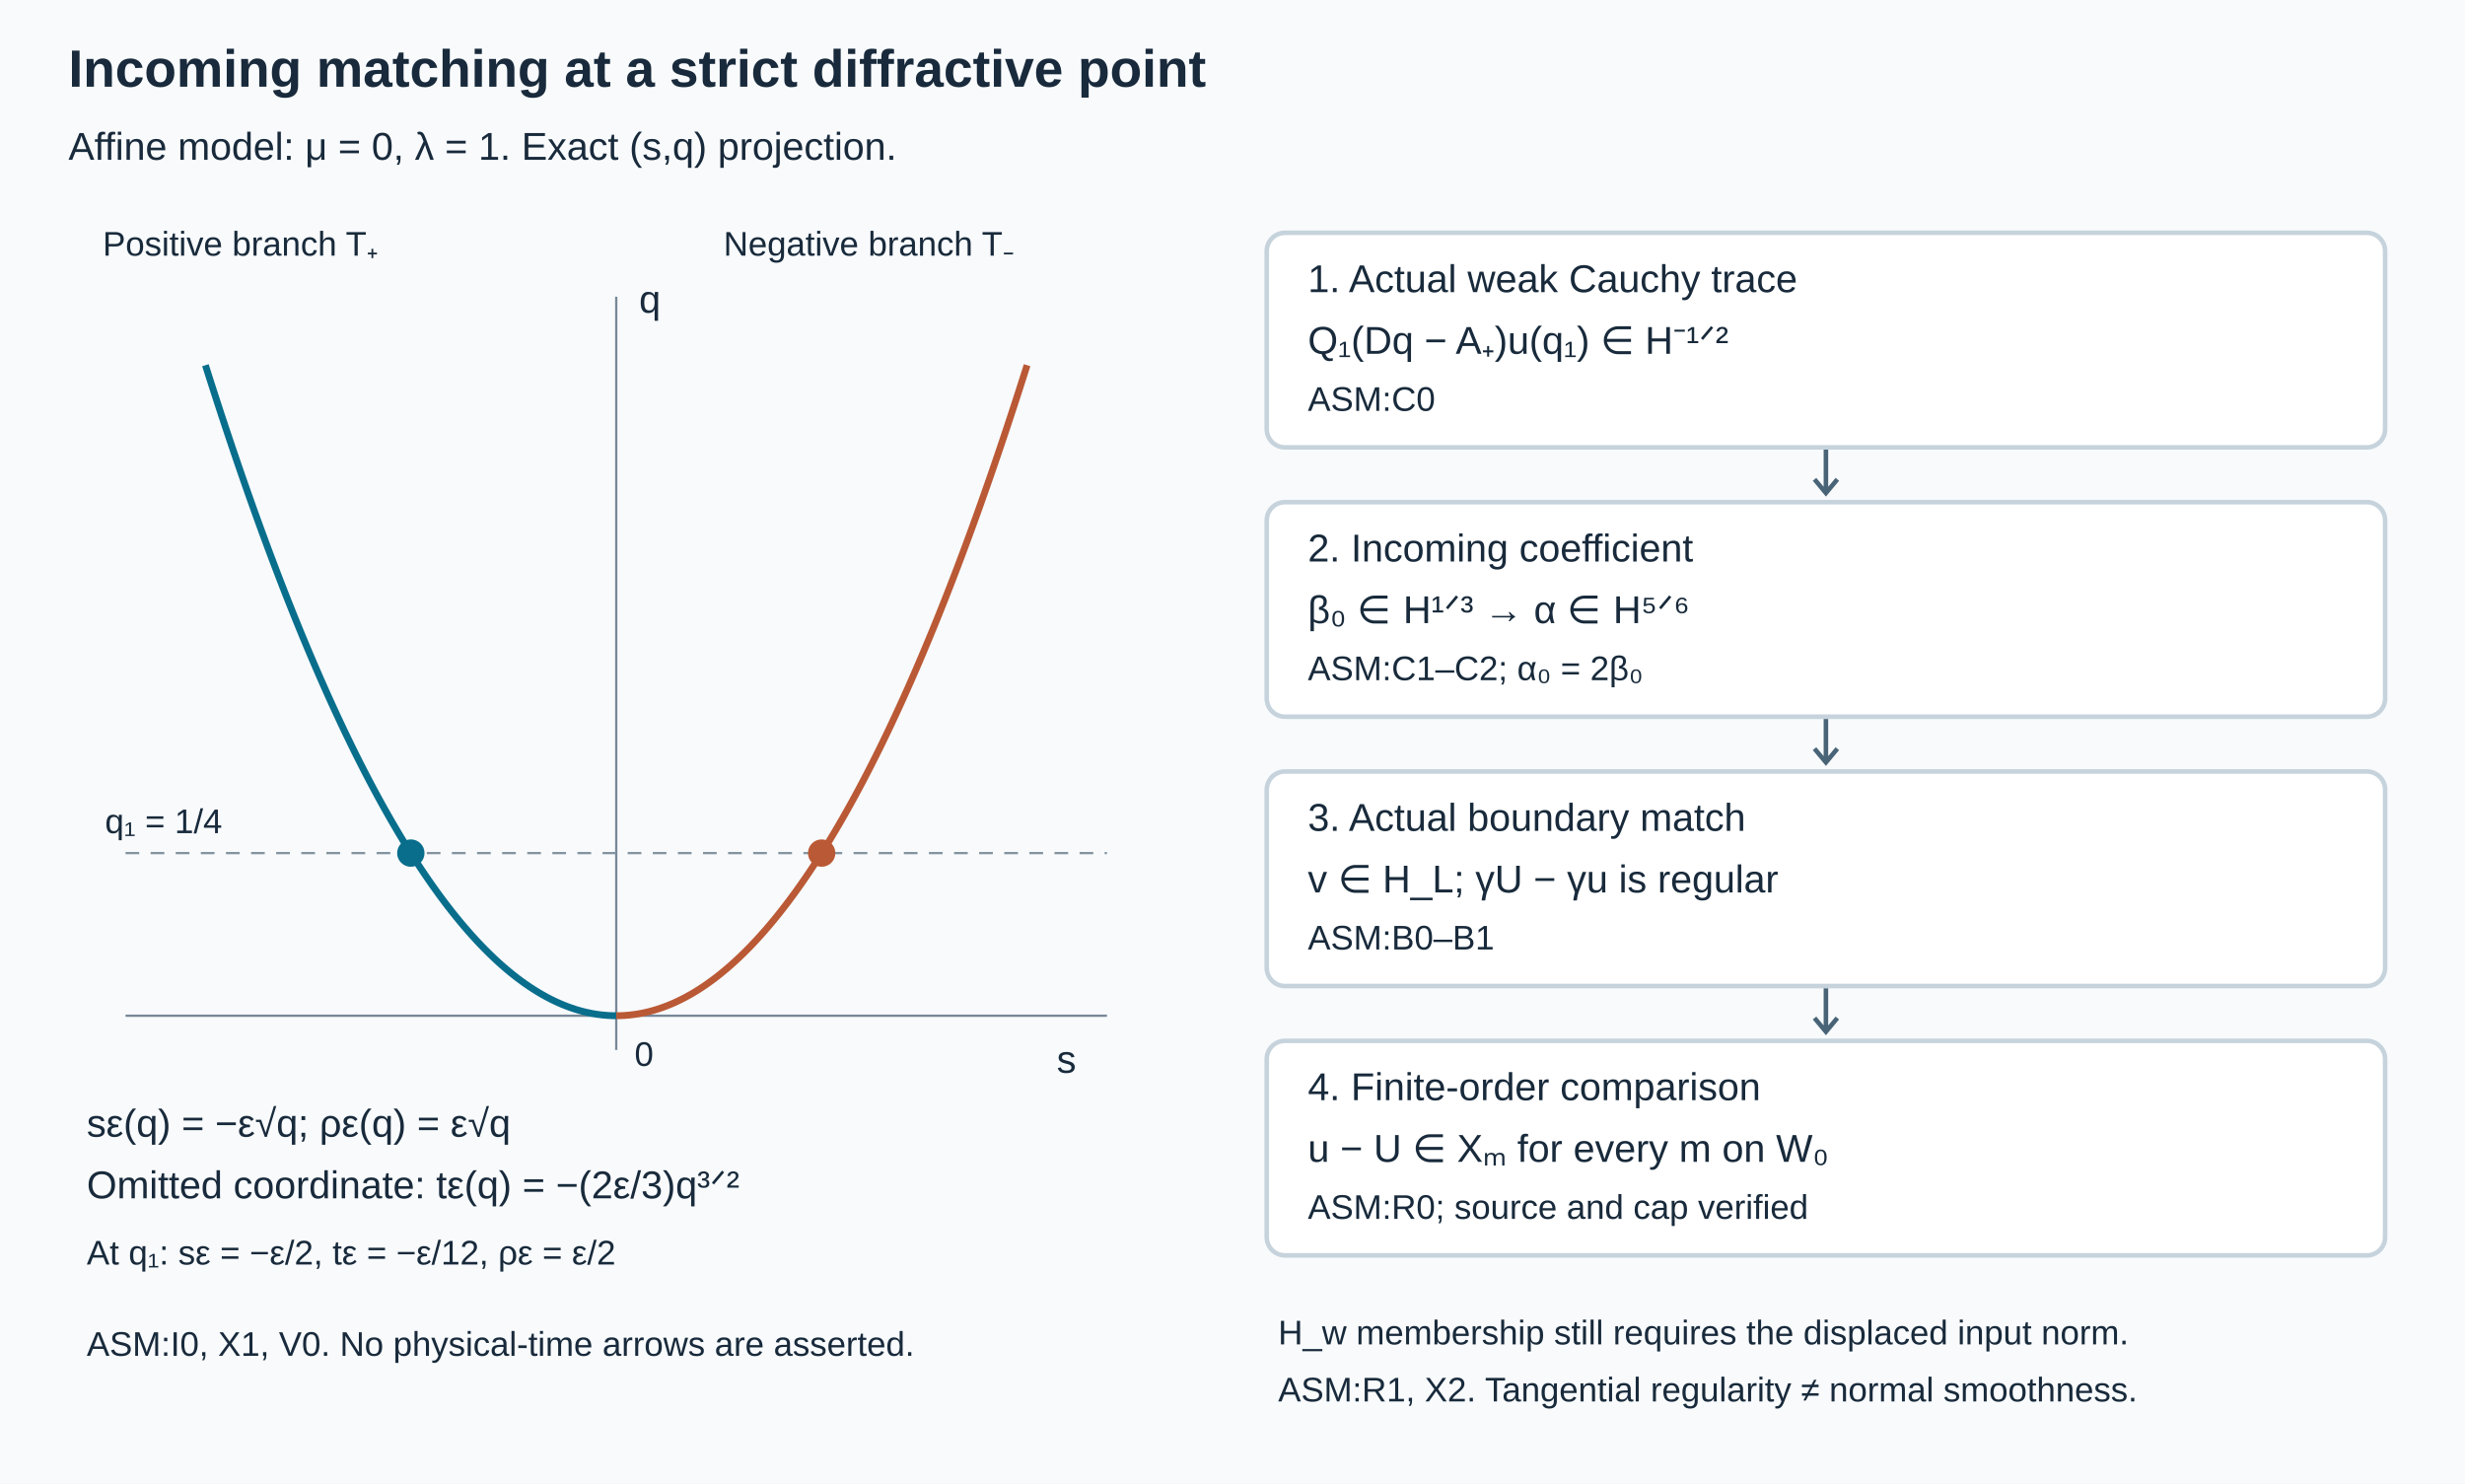
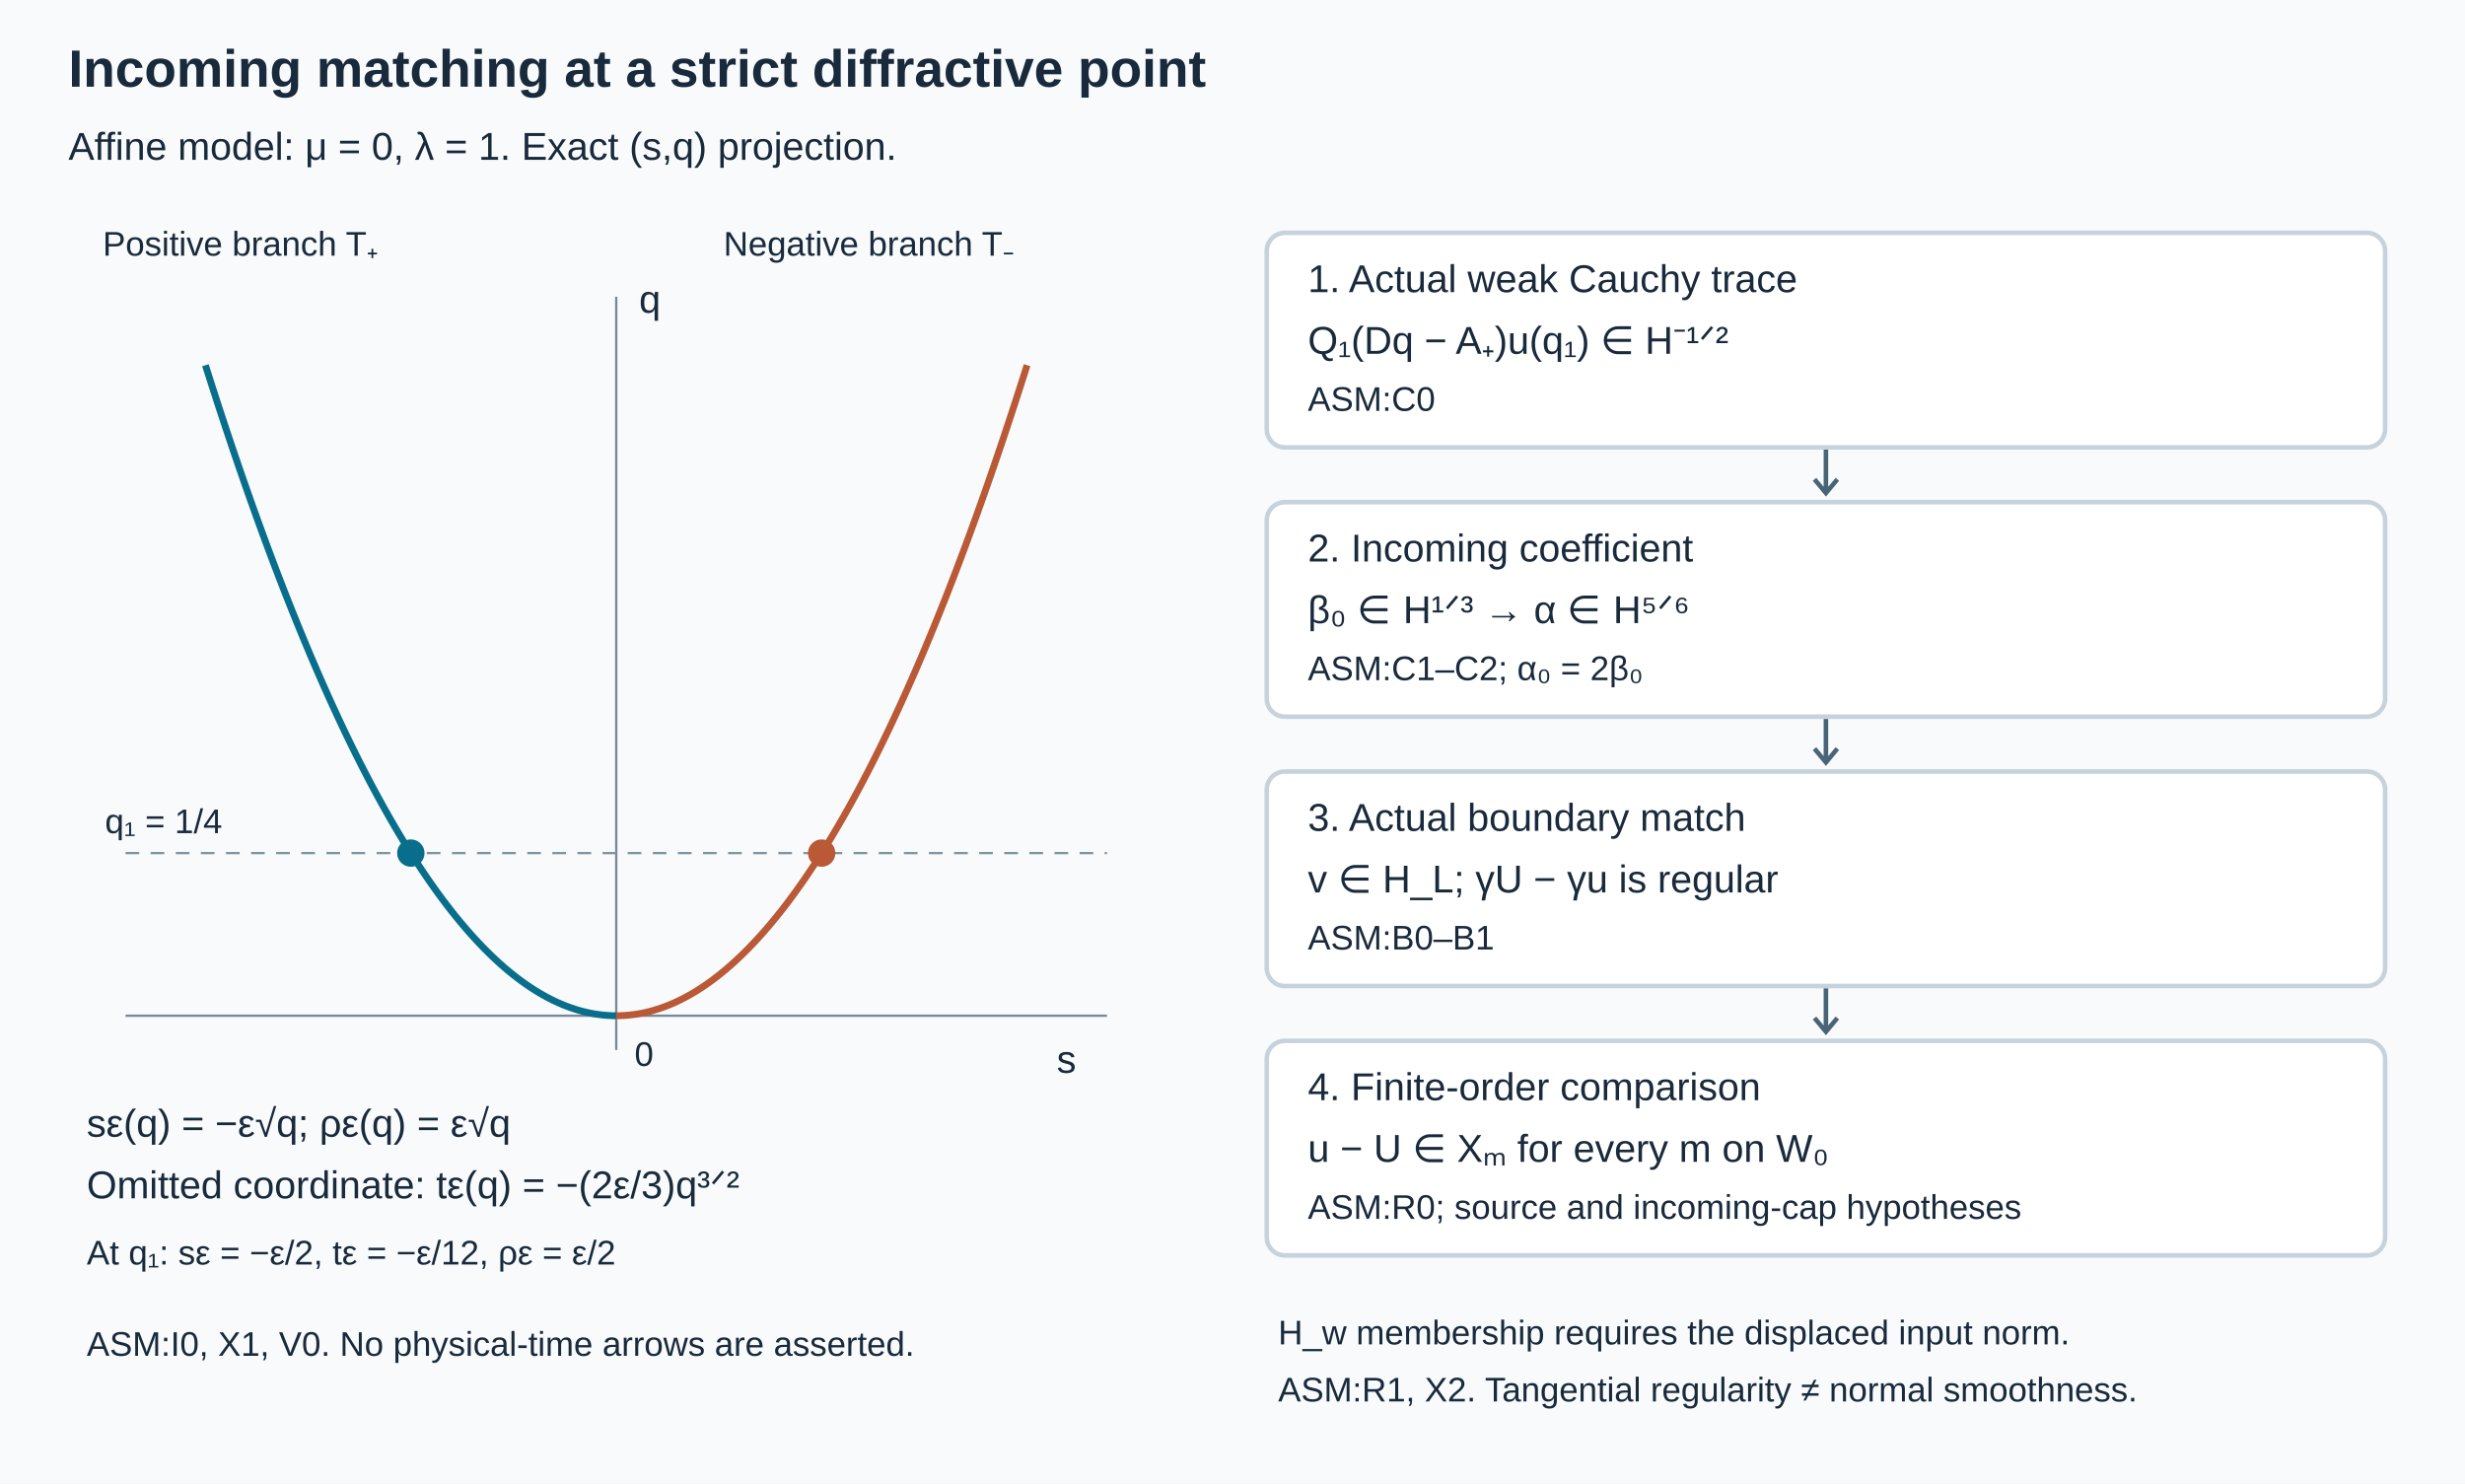
<svg xmlns="http://www.w3.org/2000/svg" width="1080" height="650" viewBox="0 0 1080 650">
  <rect width="1080" height="650" fill="#f8fafc" />
  <style>text{font-family:Arial,sans-serif;fill:#182a3b}.title{font-size:23px;font-weight:bold}.label{font-size:17px}.small{font-size:15px}.box{fill:white;stroke:#c6d3dc;stroke-width:2}</style>
  <text x="30" y="38" class="title">Incoming matching at a strict diffractive point</text>
  <text x="30" y="70" class="label">Affine model: μ = 0, λ = 1. Exact (s,q) projection.</text>
  <path d="M 55 445 H 485 M 270 460 V 130" stroke="#778897" fill="none" />
  <path d="M 55 373.75 H 485" stroke="#83949f" stroke-dasharray="6 5" />
  <text x="463" y="470" class="label">s</text>
  <text x="280" y="137" class="label">q</text>
  <text x="278" y="467" class="small">0</text>
  <text x="46" y="365" class="small">q₁ = 1/4</text>
  <polyline fill="none" stroke="#086e8c" stroke-width="3" points="270.000,445.000 268.200,444.971 266.400,444.886 264.600,444.743 262.800,444.544 261.000,444.288 259.200,443.974 257.400,443.603 255.600,443.176 253.800,442.692 252.000,442.150 250.200,441.551 248.400,440.896 246.600,440.183 244.800,439.414 243.000,438.587 241.200,437.704 239.400,436.764 237.600,435.766 235.800,434.712 234.000,433.600 232.200,432.432 230.400,431.206 228.600,429.923 226.800,428.584 225.000,427.188 223.200,425.734 221.400,424.224 219.600,422.656 217.800,421.031 216.000,419.350 214.200,417.611 212.400,415.816 210.600,413.964 208.800,412.054 207.000,410.087 205.200,408.064 203.400,405.983 201.600,403.846 199.800,401.651 198.000,399.400 196.200,397.091 194.400,394.726 192.600,392.303 190.800,389.824 189.000,387.288 187.200,384.694 185.400,382.043 183.600,379.336 181.800,376.572 180.000,373.750 178.200,370.871 176.400,367.936 174.600,364.943 172.800,361.894 171.000,358.787 169.200,355.624 167.400,352.404 165.600,349.126 163.800,345.792 162.000,342.400 160.200,338.952 158.400,335.446 156.600,331.884 154.800,328.264 153.000,324.587 151.200,320.854 149.400,317.063 147.600,313.216 145.800,309.312 144.000,305.350 142.200,301.332 140.400,297.256 138.600,293.124 136.800,288.934 135.000,284.688 133.200,280.384 131.400,276.024 129.600,271.606 127.800,267.131 126.000,262.600 124.200,258.011 122.400,253.366 120.600,248.663 118.800,243.904 117.000,239.088 115.200,234.214 113.400,229.284 111.600,224.296 109.800,219.251 108.000,214.150 106.200,208.991 104.400,203.776 102.600,198.503 100.800,193.174 99.000,187.788 97.200,182.344 95.400,176.844 93.600,171.286 91.800,165.671 90.000,160.000" />
  <circle cx="180.0" cy="373.75" r="6" fill="#086e8c" />
  <polyline fill="none" stroke="#ba5935" stroke-width="3" points="270.000,445.000 271.800,444.971 273.600,444.886 275.400,444.743 277.200,444.544 279.000,444.288 280.800,443.974 282.600,443.603 284.400,443.176 286.200,442.692 288.000,442.150 289.800,441.551 291.600,440.896 293.400,440.183 295.200,439.414 297.000,438.587 298.800,437.704 300.600,436.764 302.400,435.766 304.200,434.712 306.000,433.600 307.800,432.432 309.600,431.206 311.400,429.923 313.200,428.584 315.000,427.188 316.800,425.734 318.600,424.224 320.400,422.656 322.200,421.031 324.000,419.350 325.800,417.611 327.600,415.816 329.400,413.964 331.200,412.054 333.000,410.087 334.800,408.064 336.600,405.983 338.400,403.846 340.200,401.651 342.000,399.400 343.800,397.091 345.600,394.726 347.400,392.303 349.200,389.824 351.000,387.288 352.800,384.694 354.600,382.043 356.400,379.336 358.200,376.572 360.000,373.750 361.800,370.871 363.600,367.936 365.400,364.943 367.200,361.894 369.000,358.787 370.800,355.624 372.600,352.404 374.400,349.126 376.200,345.792 378.000,342.400 379.800,338.952 381.600,335.446 383.400,331.884 385.200,328.264 387.000,324.587 388.800,320.854 390.600,317.063 392.400,313.216 394.200,309.312 396.000,305.350 397.800,301.332 399.600,297.256 401.400,293.124 403.200,288.934 405.000,284.688 406.800,280.384 408.600,276.024 410.400,271.606 412.200,267.131 414.000,262.600 415.800,258.011 417.600,253.366 419.400,248.663 421.200,243.904 423.000,239.088 424.800,234.214 426.600,229.284 428.400,224.296 430.200,219.251 432.000,214.150 433.800,208.991 435.600,203.776 437.400,198.503 439.200,193.174 441.000,187.788 442.800,182.344 444.600,176.844 446.400,171.286 448.200,165.671 450.000,160.000" />
  <circle cx="360.0" cy="373.75" r="6" fill="#ba5935" />
  <text x="45" y="112" class="small">Positive branch T₊</text>
  <text x="317" y="112" class="small">Negative branch T₋</text>
  <text x="38" y="498" class="label">sε(q) = −ε√q;   ρε(q) = ε√q</text>
  <text x="38" y="525" class="label">Omitted coordinate: tε(q) = −(2ε/3)q³ᐟ²</text>
  <text x="38" y="554" class="small">At q₁: sε = −ε/2, tε = −ε/12, ρε = ε/2</text>
  <text x="38" y="594" class="small">ASM:I0, X1, V0. No physical-time arrows are asserted.</text>
  <rect x="555" y="102" width="490" height="94" rx="8" class="box" />
  <text x="573" y="128" class="label">1. Actual weak Cauchy trace</text>
  <text x="573" y="155" class="label">Q₁(Dq − A₊)u(q₁) ∈ H⁻¹ᐟ²</text>
  <text x="573" y="180" class="small">ASM:C0</text>
  <path d="M800 197 V216 m-5 -6 l5 6 5 -6" fill="none" stroke="#496477" stroke-width="2" />
  <rect x="555" y="220" width="490" height="94" rx="8" class="box" />
  <text x="573" y="246" class="label">2. Incoming coefficient</text>
  <text x="573" y="273" class="label">β₀ ∈ H¹ᐟ³ → α ∈ H⁵ᐟ⁶</text>
  <text x="573" y="298" class="small">ASM:C1–C2; α₀ = 2β₀</text>
  <path d="M800 315 V334 m-5 -6 l5 6 5 -6" fill="none" stroke="#496477" stroke-width="2" />
  <rect x="555" y="338" width="490" height="94" rx="8" class="box" />
  <text x="573" y="364" class="label">3. Actual boundary match</text>
  <text x="573" y="391" class="label">v ∈ H_L;   γU − γu is regular</text>
  <text x="573" y="416" class="small">ASM:B0–B1</text>
  <path d="M800 433 V452 m-5 -6 l5 6 5 -6" fill="none" stroke="#496477" stroke-width="2" />
  <rect x="555" y="456" width="490" height="94" rx="8" class="box" />
  <text x="573" y="482" class="label">4. Finite-order comparison</text>
  <text x="573" y="509" class="label">u − U ∈ Xₘ for every m on W₀</text>
-   <text x="573" y="534" class="small">ASM:R0; source and cap verified</text>
-   <text x="560" y="589" class="small">H_w membership still requires the displaced input norm.</text>
+   <text x="573" y="534" class="small">ASM:R0; source and incoming-cap hypotheses</text>
+   <text x="560" y="589" class="small">H_w membership requires the displaced input norm.</text>
  <text x="560" y="614" class="small">ASM:R1, X2. Tangential regularity ≠ normal smoothness.</text>
</svg>
